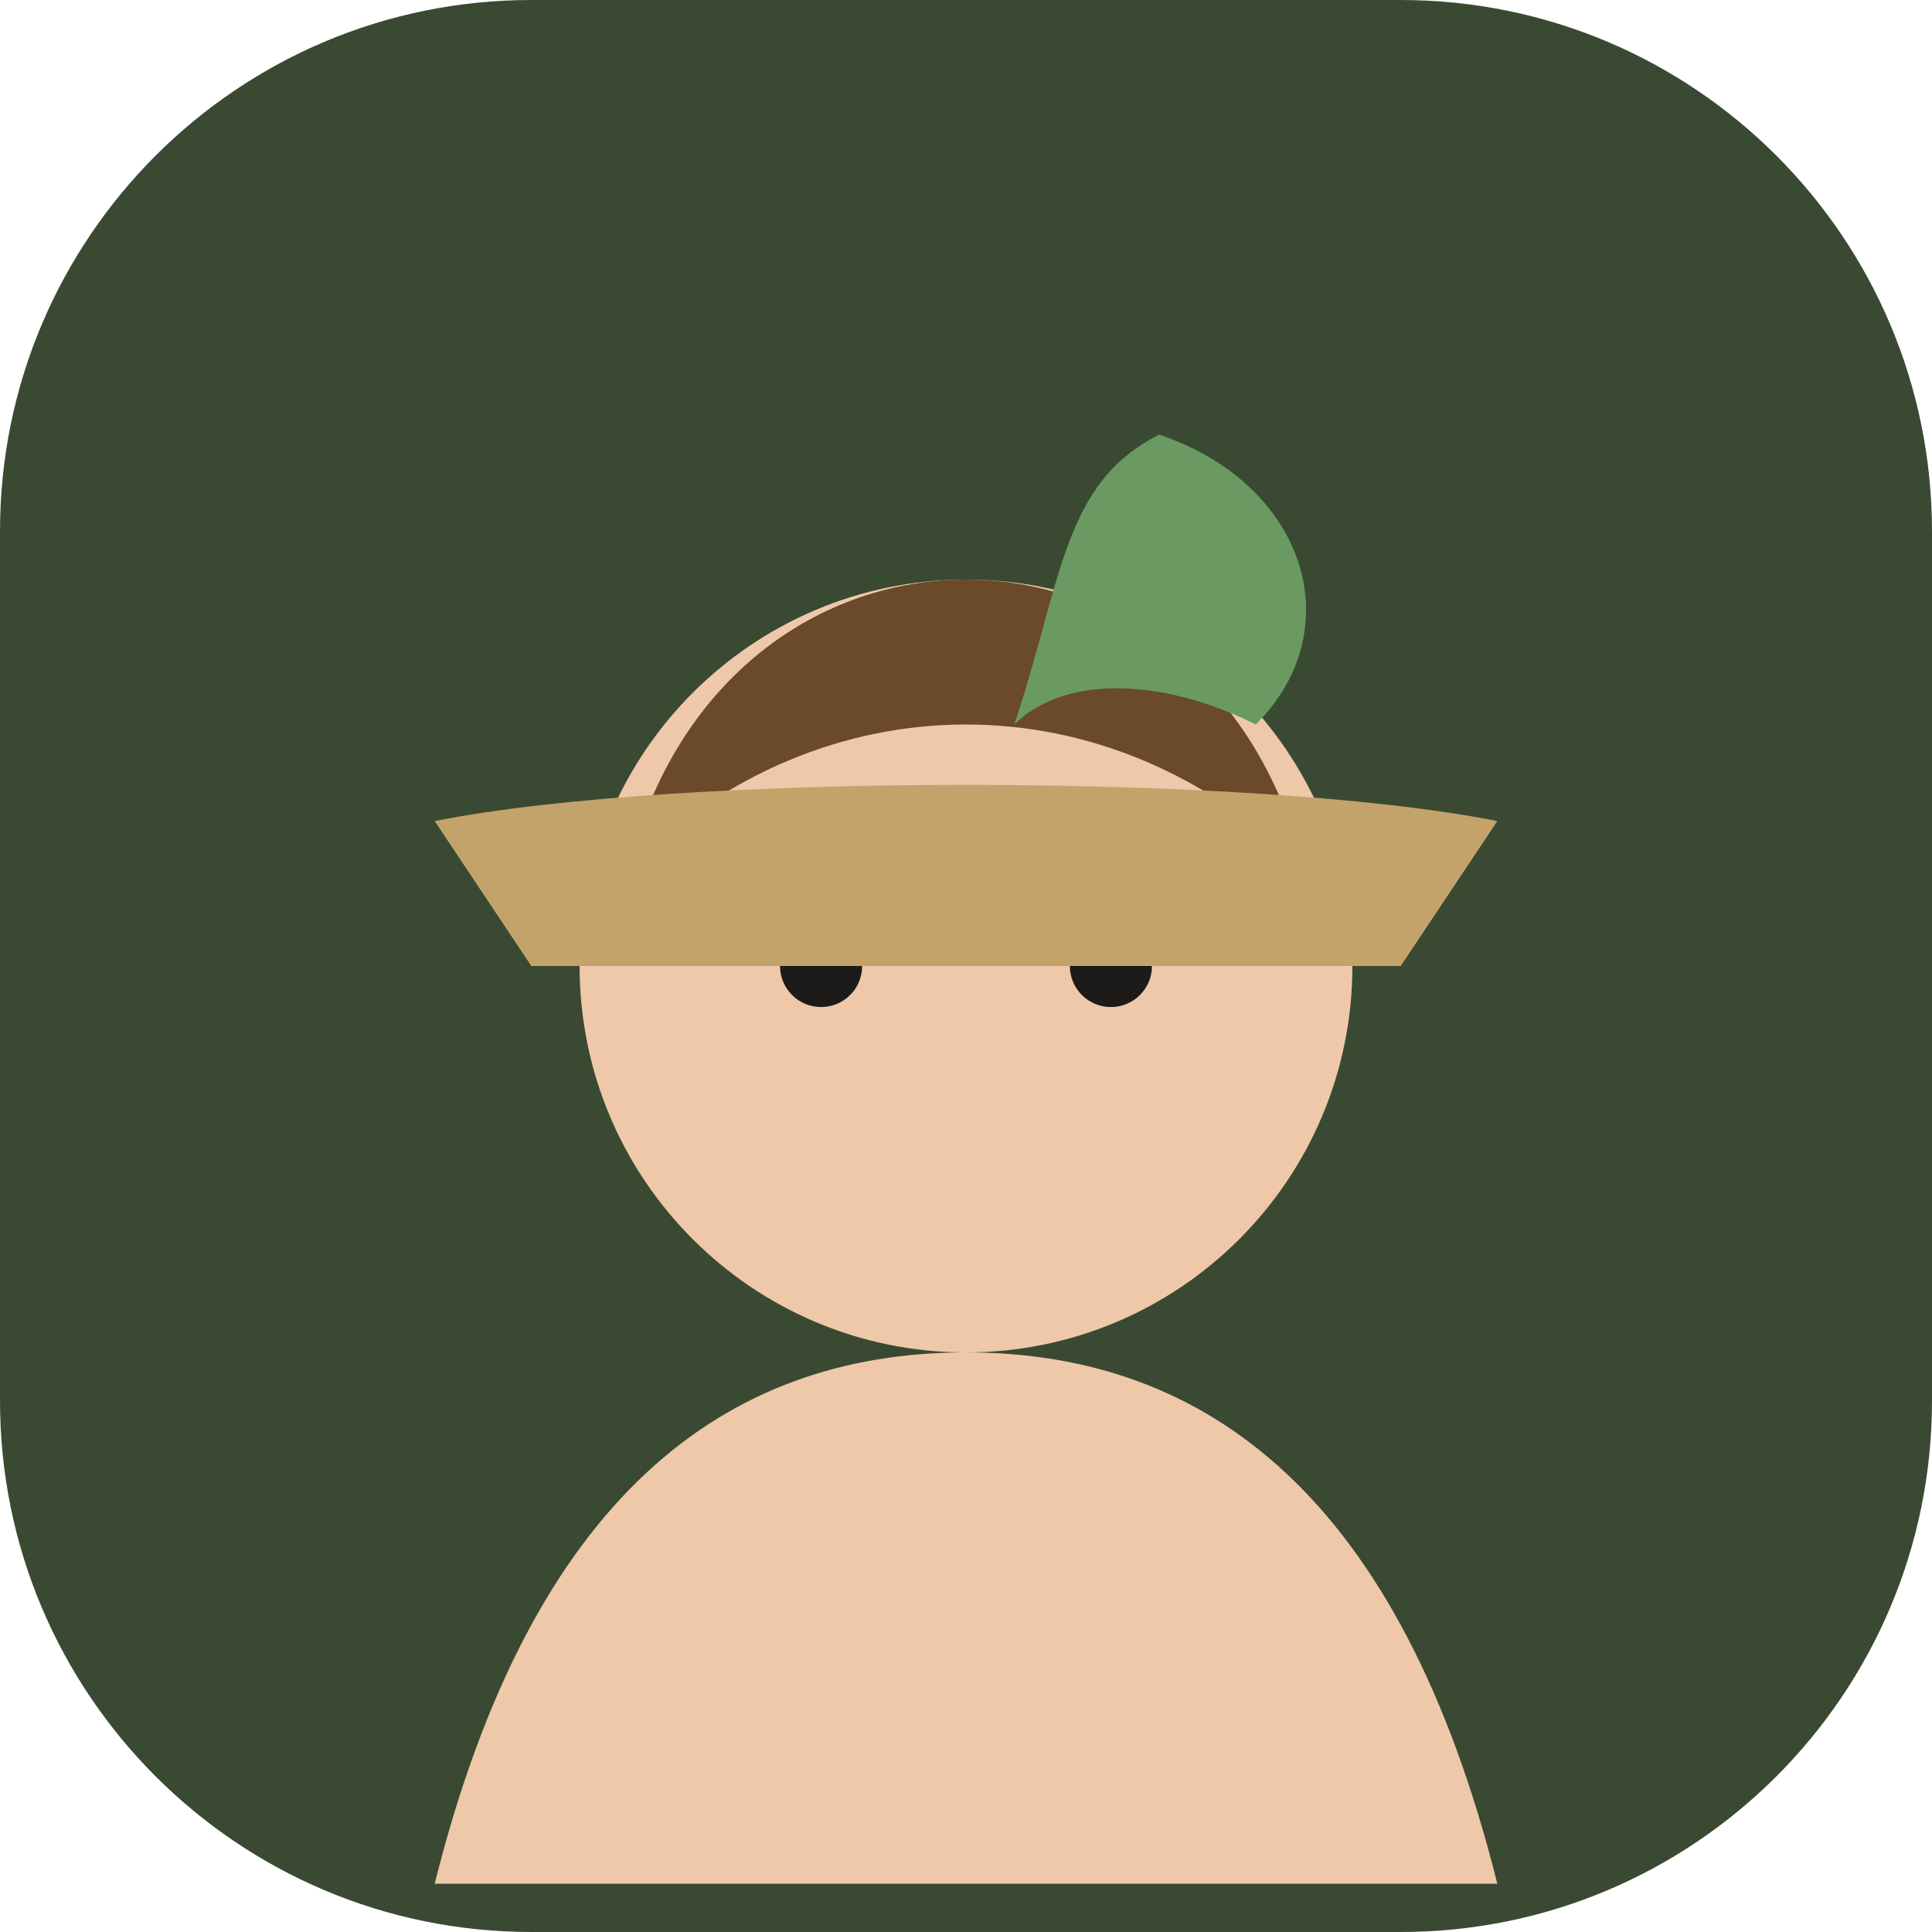
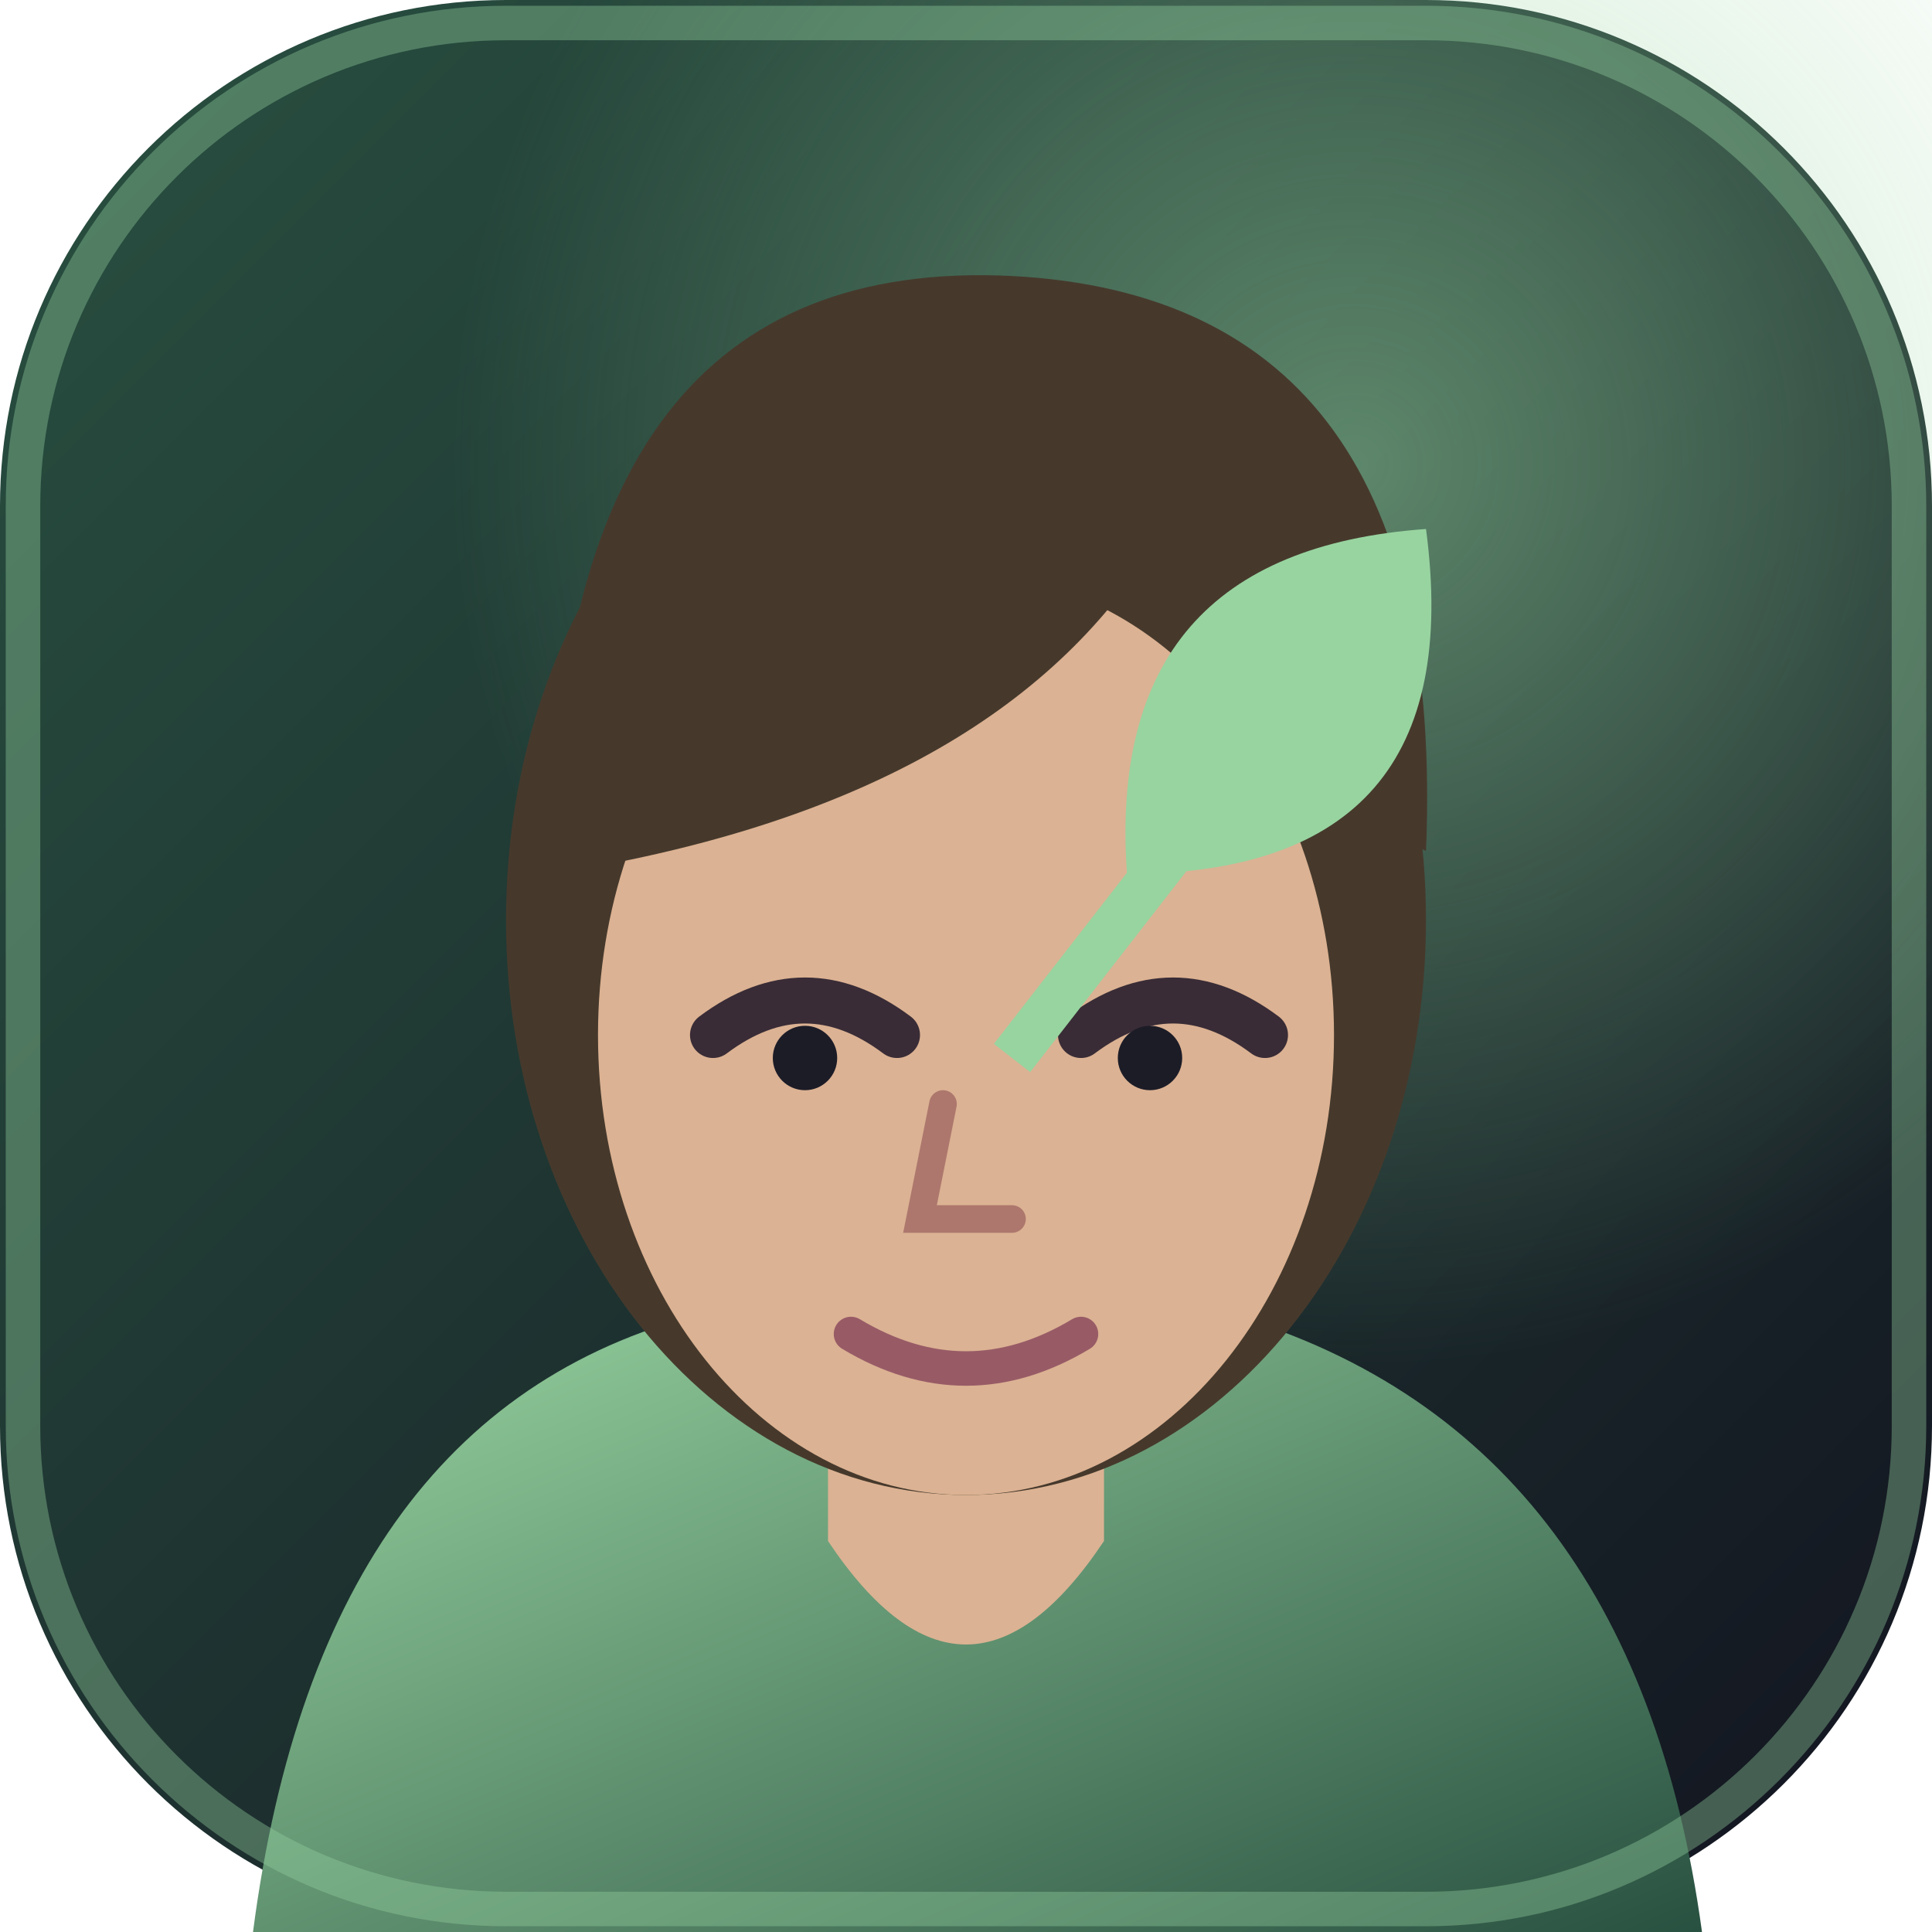
- <svg xmlns="http://www.w3.org/2000/svg" viewBox="0 0 80 80">
-   <rect width="80" height="80" rx="22" fill="#3a4a32" />
-   <path d="M18 78c4-16 12-22 22-22s18 6 22 22" fill="#efc8aa" />
-   <circle cx="40" cy="40" r="16" fill="#efc8aa" />
-   <path d="M26 36c2-8 8-12 14-12s12 4 14 12c-4-4-9-6-14-6s-10 2-14 6z" fill="#6a4a28" />
-   <circle cx="34" cy="40" r="1.7" fill="#1c1b19" />
-   <circle cx="46" cy="40" r="1.7" fill="#1c1b19" />
-   <path d="M18 34c10-2 34-2 44 0l-4 6H22z" fill="#c4a36a" />
-   <path d="M48 18c6 2 8 8 4 12-4-2-8-2-10 0 2-6 2-10 6-12z" fill="#6a9a62" />
+ <svg xmlns="http://www.w3.org/2000/svg" viewBox="0 0 84 84" role="img" aria-label="gardener character portrait">
+   <defs>
+     <linearGradient id="bg" x2="1" y2="1">
+       <stop stop-color="#295141" />
+       <stop offset="1" stop-color="#12131f" />
+     </linearGradient>
+     <radialGradient id="halo">
+       <stop stop-color="#98d4a0" stop-opacity=".52" />
+       <stop offset="1" stop-color="#98d4a0" stop-opacity="0" />
+     </radialGradient>
+     <linearGradient id="coat" x2="1" y2="1">
+       <stop stop-color="#98d4a0" />
+       <stop offset="1" stop-color="#295141" />
+     </linearGradient>
+   </defs>
+   <rect width="84" height="84" rx="22" fill="url(#bg)" />
+   <circle cx="59" cy="20" r="40" fill="url(#halo)" />
+   <path d="M11 84q3-23 20-27h22q18 5 21 27Z" fill="url(#coat)" />
+   <path d="M36 54h12v13q-6 9-12 0Z" fill="#dbb293" />
+   <ellipse cx="42" cy="40" rx="20" ry="25" fill="#46392c" />
+   <ellipse cx="42" cy="45" rx="16" ry="20" fill="#dbb293" />
+   <path d="M24 38q0-27 20-26 19 1 18 25-8-4-12-13-7 11-26 14Z" fill="#46392c" />
+   <path d="M31 45q4-3 8 0m8 0q4-3 8 0" fill="none" stroke="#392c36" stroke-width="2" stroke-linecap="round" />
+   <circle cx="35" cy="46" r="1.4" fill="#1c1c27" />
+   <circle cx="50" cy="46" r="1.4" fill="#1c1c27" />
+   <path d="M41 48l-1 5h4" fill="none" stroke="#ad776d" stroke-width="1.2" stroke-linecap="round" />
+   <path d="M37 58q5 3 10 0" fill="none" stroke="#985b66" stroke-width="1.5" stroke-linecap="round" />
+   <path d="M62 23q-14 1-13 15 15 0 13-15Z" fill="#98d4a0" />
+   <path d="M51 37l-7 9" stroke="#98d4a0" stroke-width="2" />
+   <rect x="1" y="1" width="82" height="82" rx="21" fill="none" stroke="#98d4a0" stroke-opacity=".38" stroke-width="1.5" />
</svg>
